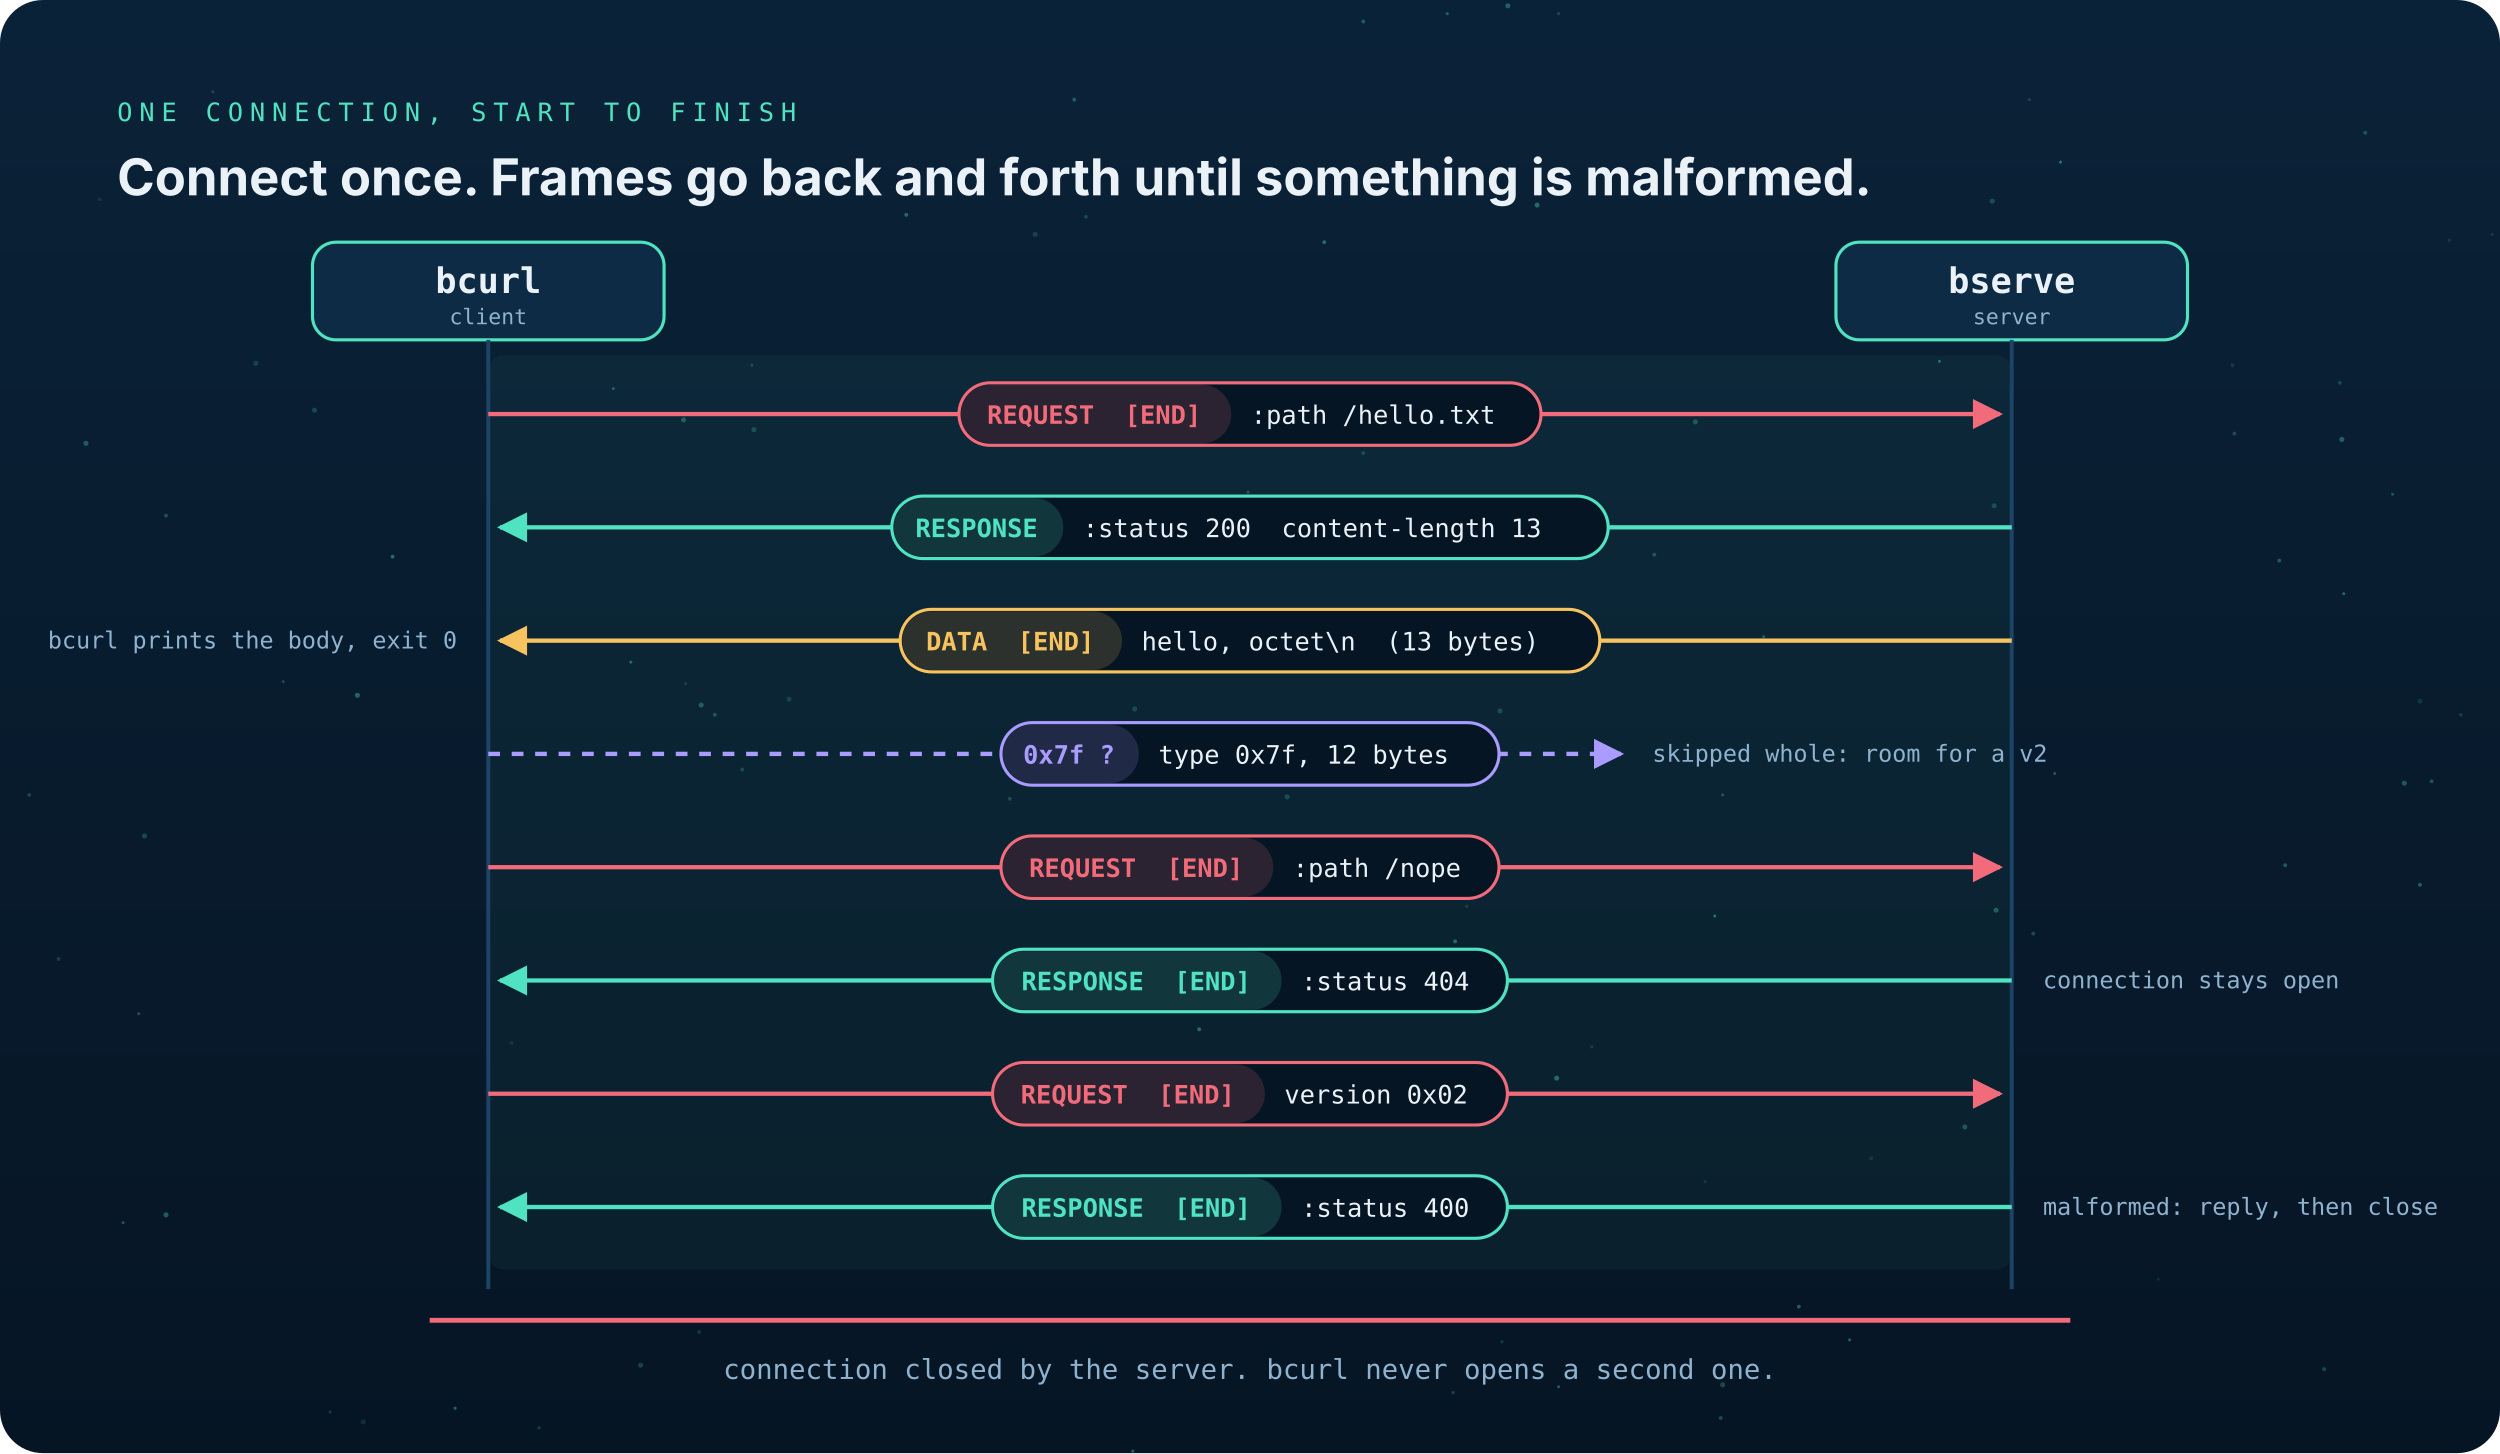
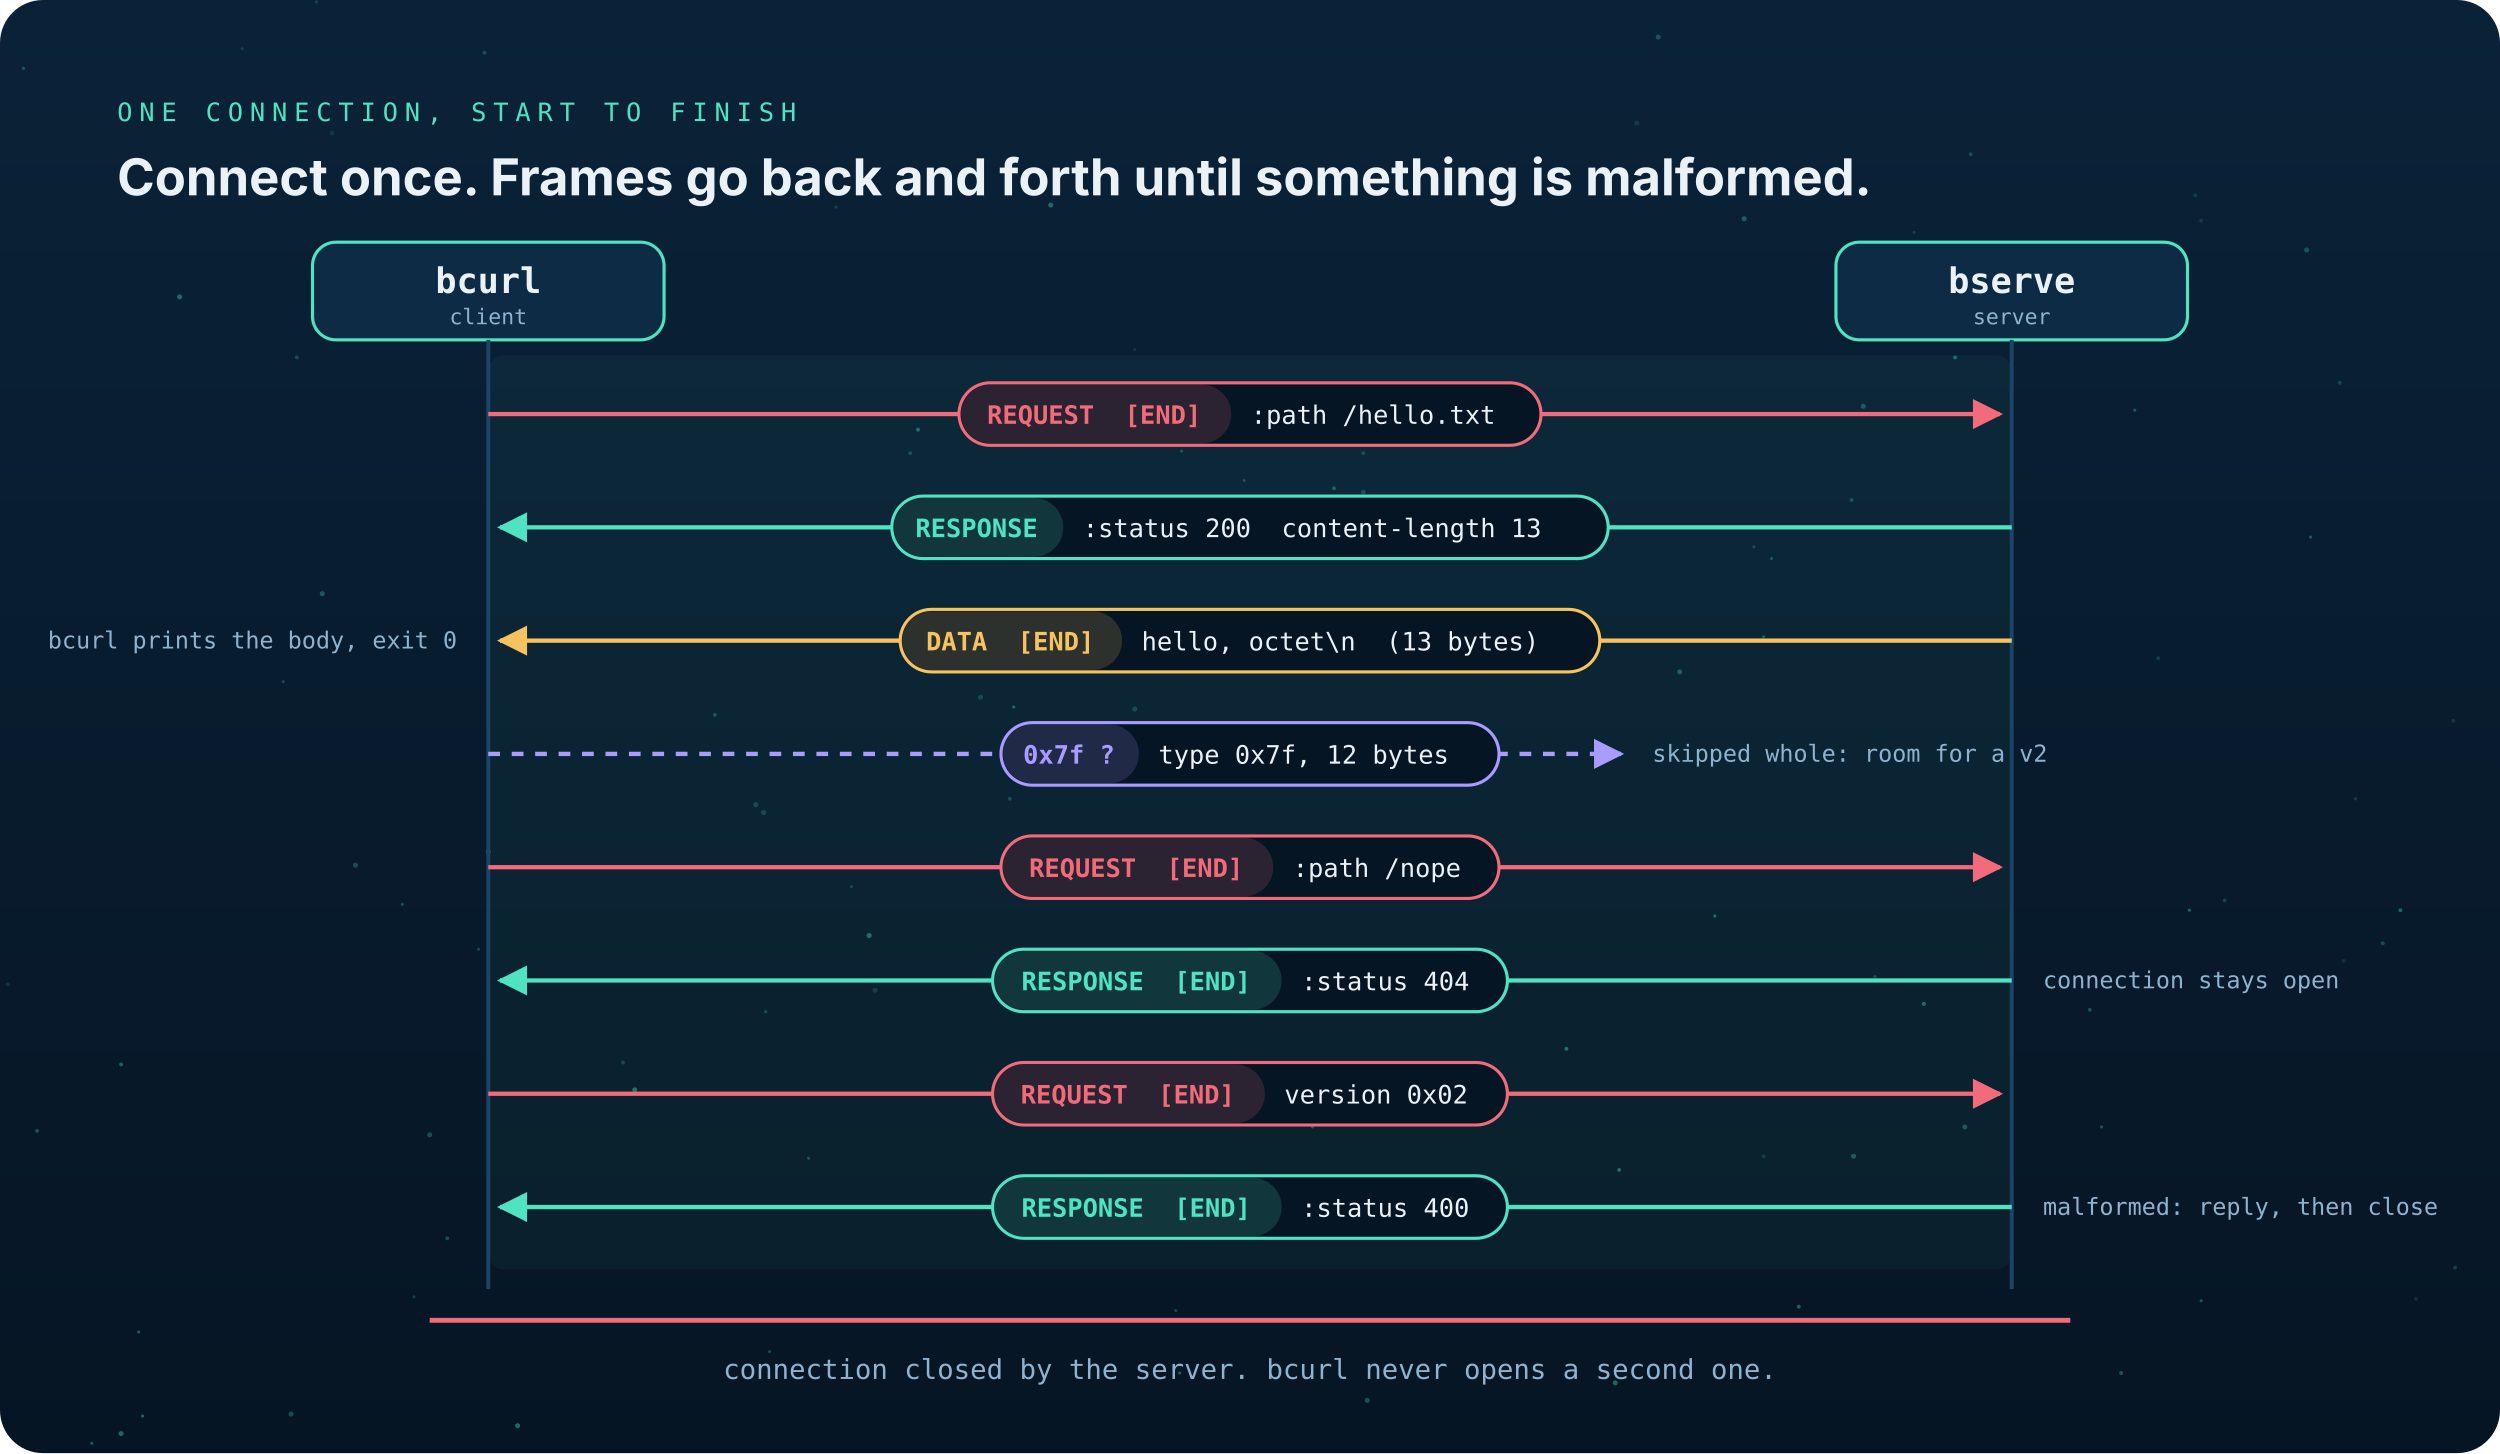
<svg xmlns="http://www.w3.org/2000/svg" width="1280" height="744" viewBox="0 0 1280 744" role="img" aria-label="One Octet connection carrying three requests, an unknown frame and a malformed frame">
  <defs>
    <linearGradient id="sea" x1="0" y1="0" x2="0" y2="1">
      <stop offset="0" stop-color="#0A2238" />
      <stop offset="1" stop-color="#061524" />
    </linearGradient>
    <clipPath id="card">
      <rect width="1280" height="744" rx="22" />
    </clipPath>
    <marker id="ah" viewBox="0 0 10 10" refX="9" refY="5" markerWidth="7" markerHeight="7" orient="auto-start-reverse">
      <path d="M0,0 L10,5 L0,10 z" fill="context-stroke" />
    </marker>
  </defs>
+   <style>.tw{animation:tw 4s ease-in-out infinite}@keyframes tw{0%,100%{opacity:.12}50%{opacity:.6}}.r0{animation:r0 16.0s ease-out infinite both}@keyframes r0{0%,3.75%{opacity:0;transform:translateX(-24px)}6.56%{opacity:1;transform:translateX(0)}90.00%{opacity:1;transform:translateX(0)}94.38%,100%{opacity:0}}.p0{opacity:0;animation:p0 16.0s linear infinite}@keyframes p0{0%,3.75%{opacity:0;transform:translateX(0)}4.06%{opacity:1;transform:translateX(0)}9.38%{opacity:1;transform:translateX(774px)}9.69%,100%{opacity:0;transform:translateX(774px)}}.r1{animation:r1 16.0s ease-out infinite both}@keyframes r1{0%,12.81%{opacity:0;transform:translateX(24px)}15.62%{opacity:1;transform:translateX(0)}90.00%{opacity:1;transform:translateX(0)}94.38%,100%{opacity:0}}.p1{opacity:0;animation:p1 16.0s linear infinite}@keyframes p1{0%,12.81%{opacity:0;transform:translateX(0)}13.12%{opacity:1;transform:translateX(0)}18.44%{opacity:1;transform:translateX(-774px)}18.75%,100%{opacity:0;transform:translateX(-774px)}}.r2{animation:r2 16.0s ease-out infinite both}@keyframes r2{0%,21.88%{opacity:0;transform:translateX(24px)}24.69%{opacity:1;transform:translateX(0)}90.00%{opacity:1;transform:translateX(0)}94.38%,100%{opacity:0}}.p2{opacity:0;animation:p2 16.0s linear infinite}@keyframes p2{0%,21.88%{opacity:0;transform:translateX(0)}22.19%{opacity:1;transform:translateX(0)}27.50%{opacity:1;transform:translateX(-774px)}27.81%,100%{opacity:0;transform:translateX(-774px)}}.r3{animation:r3 16.0s ease-out infinite both}@keyframes r3{0%,30.94%{opacity:0;transform:translateX(-24px)}33.75%{opacity:1;transform:translateX(0)}90.00%{opacity:1;transform:translateX(0)}94.38%,100%{opacity:0}}.p3{opacity:0;animation:p3 16.0s linear infinite}@keyframes p3{0%,30.94%{opacity:0;transform:translateX(0)}31.25%{opacity:1;transform:translateX(0)}36.56%{opacity:0;transform:translateX(580px)}36.88%,100%{opacity:0;transform:translateX(580px)}}.r4{animation:r4 16.0s ease-out infinite both}@keyframes r4{0%,40.00%{opacity:0;transform:translateX(-24px)}42.81%{opacity:1;transform:translateX(0)}90.00%{opacity:1;transform:translateX(0)}94.38%,100%{opacity:0}}.p4{opacity:0;animation:p4 16.0s linear infinite}@keyframes p4{0%,40.00%{opacity:0;transform:translateX(0)}40.31%{opacity:1;transform:translateX(0)}45.62%{opacity:1;transform:translateX(774px)}45.94%,100%{opacity:0;transform:translateX(774px)}}.r5{animation:r5 16.0s ease-out infinite both}@keyframes r5{0%,49.06%{opacity:0;transform:translateX(24px)}51.87%{opacity:1;transform:translateX(0)}90.00%{opacity:1;transform:translateX(0)}94.38%,100%{opacity:0}}.p5{opacity:0;animation:p5 16.0s linear infinite}@keyframes p5{0%,49.06%{opacity:0;transform:translateX(0)}49.38%{opacity:1;transform:translateX(0)}54.69%{opacity:1;transform:translateX(-774px)}55.00%,100%{opacity:0;transform:translateX(-774px)}}.r6{animation:r6 16.0s ease-out infinite both}@keyframes r6{0%,58.12%{opacity:0;transform:translateX(-24px)}60.94%{opacity:1;transform:translateX(0)}90.00%{opacity:1;transform:translateX(0)}94.38%,100%{opacity:0}}.p6{opacity:0;animation:p6 16.0s linear infinite}@keyframes p6{0%,58.12%{opacity:0;transform:translateX(0)}58.44%{opacity:1;transform:translateX(0)}63.75%{opacity:1;transform:translateX(774px)}64.06%,100%{opacity:0;transform:translateX(774px)}}.r7{animation:r7 16.0s ease-out infinite both}@keyframes r7{0%,67.19%{opacity:0;transform:translateX(24px)}70.00%{opacity:1;transform:translateX(0)}90.00%{opacity:1;transform:translateX(0)}94.38%,100%{opacity:0}}.p7{opacity:0;animation:p7 16.0s linear infinite}@keyframes p7{0%,67.19%{opacity:0;transform:translateX(0)}67.50%{opacity:1;transform:translateX(0)}72.81%{opacity:1;transform:translateX(-774px)}73.12%,100%{opacity:0;transform:translateX(-774px)}}.cl{animation:cl 16.0s ease-out infinite both}@keyframes cl{0%,74.06%{opacity:0}76.56%{opacity:1}90.00%{opacity:1}94.38%,100%{opacity:0}}@media (prefers-reduced-motion:reduce){*{animation:none!important}}</style>
  <g clip-path="url(#card)">
    <rect width="1280" height="744" fill="url(#sea)" />
-     <circle cx="797" cy="552" r="1.3" fill="#4FE3C1" opacity="0.38" />
-     <circle cx="947" cy="686" r="0.8" fill="#4FE3C1" opacity="0.36" />
-     <circle cx="993" cy="185" r="0.8" fill="#4FE3C1" opacity="0.37" />
-     <circle cx="145" cy="349" r="0.8" fill="#4FE3C1" opacity="0.23" />
-     <circle cx="131" cy="186" r="1.3" fill="#4FE3C1" opacity="0.18" />
-     <circle cx="358" cy="682" r="1.0" fill="#4FE3C1" opacity="0.16" />
-     <circle cx="1020" cy="103" r="1.3" fill="#4FE3C1" opacity="0.24" />
-     <circle cx="169" cy="723" r="0.8" fill="#4FE3C1" opacity="0.18" />
-     <circle cx="276" cy="731" r="0.8" fill="#4FE3C1" opacity="0.20" />
-     <circle cx="1231" cy="401" r="1.3" fill="#4FE3C1" opacity="0.30" />
-     <circle cx="233" cy="721" r="0.8" fill="#4FE3C1" opacity="0.39" />
-     <circle cx="1144" cy="222" r="1.0" fill="#4FE3C1" opacity="0.24" />
-     <circle cx="1198" cy="196" r="1.0" fill="#4FE3C1" opacity="0.20" />
-     <circle cx="772" cy="3" r="1.3" fill="#4FE3C1" opacity="0.32" />
-     <circle cx="85" cy="264" r="1.0" fill="#4FE3C1" opacity="0.25" />
-     <circle cx="404" cy="358" r="1.3" fill="#4FE3C1" opacity="0.17" />
-     <circle cx="328" cy="699" r="1.3" fill="#4FE3C1" opacity="0.22" />
-     <circle cx="517" cy="409" r="1.0" fill="#4FE3C1" opacity="0.22" />
-     <circle cx="741" cy="7" r="0.8" fill="#4FE3C1" opacity="0.32" />
-     <circle cx="798" cy="710" r="0.8" fill="#4FE3C1" opacity="0.33" />
-     <circle cx="1190" cy="701" r="1.0" fill="#4FE3C1" opacity="0.26" />
-     <circle cx="1143" cy="187" r="1.0" fill="#4FE3C1" opacity="0.15" />
-     <circle cx="958" cy="593" r="1.0" fill="#4FE3C1" opacity="0.13" />
-     <circle cx="1211" cy="68" r="1.0" fill="#4FE3C1" opacity="0.26" />
-     <circle cx="464" cy="110" r="1.0" fill="#4FE3C1" opacity="0.38" />
-     <circle cx="698" cy="232" r="1.0" fill="#4FE3C1" opacity="0.21" />
-     <circle cx="1022" cy="466" r="1.3" fill="#4FE3C1" opacity="0.31" />
-     <circle cx="1276" cy="120" r="0.8" fill="#4FE3C1" opacity="0.14" />
-     <circle cx="769" cy="687" r="0.8" fill="#4FE3C1" opacity="0.19" />
-     <circle cx="760" cy="615" r="1.0" fill="#4FE3C1" opacity="0.30" />
-     <circle cx="186" cy="728" r="1.3" fill="#4FE3C1" opacity="0.13" />
-     <circle cx="632" cy="624" r="0.8" fill="#4FE3C1" opacity="0.39" />
-     <circle cx="722" cy="99" r="1.0" fill="#4FE3C1" opacity="0.15" />
-     <circle cx="556" cy="111" r="1.0" fill="#4FE3C1" opacity="0.20" />
-     <circle cx="580" cy="743" r="0.8" fill="#4FE3C1" opacity="0.39" />
-     <circle cx="581" cy="363" r="1.3" fill="#4FE3C1" opacity="0.21" />
-     <circle cx="351" cy="350" r="0.8" fill="#4FE3C1" opacity="0.15" />
-     <circle cx="1052" cy="396" r="0.8" fill="#4FE3C1" opacity="0.30" />
-     <circle cx="639" cy="252" r="0.8" fill="#4FE3C1" opacity="0.26" />
-     <circle cx="659" cy="408" r="1.3" fill="#4FE3C1" opacity="0.22" />
-     <circle cx="1006" cy="577" r="1.3" fill="#4FE3C1" opacity="0.28" />
-     <circle cx="44" cy="227" r="1.3" fill="#4FE3C1" opacity="0.32" />
-     <circle cx="359" cy="361" r="1.3" fill="#4FE3C1" opacity="0.32" />
-     <circle cx="1225" cy="253" r="0.8" fill="#4FE3C1" opacity="0.28" />
-     <circle cx="15" cy="407" r="1.0" fill="#4FE3C1" opacity="0.21" />
-     <circle cx="350" cy="215" r="1.3" fill="#4FE3C1" opacity="0.30" />
-     <circle cx="1021" cy="259" r="1.3" fill="#4FE3C1" opacity="0.22" />
-     <circle cx="1200" cy="304" r="0.8" fill="#4FE3C1" opacity="0.36" />
-     <circle cx="881" cy="726" r="1.0" fill="#4FE3C1" opacity="0.27" />
-     <circle cx="678" cy="124" r="1.0" fill="#4FE3C1" opacity="0.38" />
-     <circle cx="611" cy="514" r="1.3" fill="#4FE3C1" opacity="0.31" />
-     <circle cx="533" cy="459" r="1.3" fill="#4FE3C1" opacity="0.26" />
-     <circle cx="1199" cy="225" r="1.3" fill="#4FE3C1" opacity="0.34" />
-     <circle cx="815" cy="536" r="0.8" fill="#4FE3C1" opacity="0.17" />
-     <circle cx="751" cy="464" r="0.8" fill="#4FE3C1" opacity="0.18" />
-     <circle cx="878" cy="469" r="0.8" fill="#4FE3C1" opacity="0.40" />
-     <circle cx="1254" cy="123" r="0.8" fill="#4FE3C1" opacity="0.15" />
-     <circle cx="1239" cy="359" r="1.3" fill="#4FE3C1" opacity="0.13" />
-     <circle cx="596" cy="283" r="1.3" fill="#4FE3C1" opacity="0.14" />
-     <circle cx="262" cy="534" r="1.0" fill="#4FE3C1" opacity="0.12" />
-     <circle cx="519" cy="207" r="1.0" fill="#4FE3C1" opacity="0.36" />
-     <circle cx="882" cy="407" r="0.8" fill="#4FE3C1" opacity="0.27" />
-     <circle cx="386" cy="220" r="1.3" fill="#4FE3C1" opacity="0.22" />
-     <circle cx="744" cy="713" r="0.8" fill="#4FE3C1" opacity="0.24" />
-     <circle cx="1041" cy="478" r="1.0" fill="#4FE3C1" opacity="0.25" />
-     <circle cx="201" cy="285" r="1.0" fill="#4FE3C1" opacity="0.39" />
-     <circle cx="1239" cy="453" r="1.0" fill="#4FE3C1" opacity="0.35" />
-     <circle cx="847" cy="284" r="1.0" fill="#4FE3C1" opacity="0.28" />
-     <circle cx="787" cy="105" r="1.3" fill="#4FE3C1" opacity="0.37" />
-     <circle cx="722" cy="319" r="0.8" fill="#4FE3C1" opacity="0.26" />
-     <circle cx="614" cy="527" r="1.0" fill="#4FE3C1" opacity="0.39" />
-     <circle cx="1170" cy="443" r="1.0" fill="#4FE3C1" opacity="0.33" />
-     <circle cx="385" cy="187" r="0.8" fill="#4FE3C1" opacity="0.21" />
-     <circle cx="1260" cy="366" r="1.0" fill="#4FE3C1" opacity="0.16" />
-     <circle cx="30" cy="491" r="1.0" fill="#4FE3C1" opacity="0.19" />
-     <circle cx="51" cy="102" r="1.0" fill="#4FE3C1" opacity="0.12" />
-     <circle cx="682" cy="204" r="1.0" fill="#4FE3C1" opacity="0.34" />
-     <circle cx="314" cy="199" r="0.8" fill="#4FE3C1" opacity="0.32" />
-     <circle cx="366" cy="366" r="1.0" fill="#4FE3C1" opacity="0.27" />
-     <circle cx="1105" cy="655" r="0.8" fill="#4FE3C1" opacity="0.12" />
-     <circle cx="161" cy="210" r="1.3" fill="#4FE3C1" opacity="0.21" />
-     <circle cx="380" cy="394" r="1.0" fill="#4FE3C1" opacity="0.22" />
-     <circle cx="873" cy="605" r="0.8" fill="#4FE3C1" opacity="0.13" />
-     <circle cx="323" cy="339" r="0.8" fill="#4FE3C1" opacity="0.37" />
-     <circle cx="698" cy="11" r="1.0" fill="#4FE3C1" opacity="0.29" />
-     <circle cx="882" cy="709" r="1.3" fill="#4FE3C1" opacity="0.25" />
-     <circle cx="1167" cy="287" r="1.0" fill="#4FE3C1" opacity="0.31" />
-     <circle cx="921" cy="669" r="1.0" fill="#4FE3C1" opacity="0.35" />
-     <circle cx="85" cy="622" r="1.3" fill="#4FE3C1" opacity="0.34" />
-     <circle cx="745" cy="482" r="1.0" fill="#4FE3C1" opacity="0.37" />
-     <circle cx="183" cy="356" r="1.3" fill="#4FE3C1" opacity="0.37" />
-     <circle cx="1245" cy="400" r="1.0" fill="#4FE3C1" opacity="0.28" />
-     <circle cx="1039" cy="51" r="0.8" fill="#4FE3C1" opacity="0.19" />
-     <circle cx="109" cy="47" r="0.8" fill="#4FE3C1" opacity="0.21" />
-     <circle cx="550" cy="51" r="1.0" fill="#4FE3C1" opacity="0.32" />
-     <circle cx="63" cy="626" r="0.8" fill="#4FE3C1" opacity="0.29" />
-     <circle cx="1055" cy="83" r="0.8" fill="#4FE3C1" opacity="0.40" />
-     <circle cx="903" cy="326" r="0.8" fill="#4FE3C1" opacity="0.29" />
-     <circle cx="530" cy="120" r="1.3" fill="#4FE3C1" opacity="0.18" />
-     <circle cx="711" cy="491" r="1.3" fill="#4FE3C1" opacity="0.14" />
-     <circle cx="74" cy="428" r="1.3" fill="#4FE3C1" opacity="0.23" />
-     <circle cx="798" cy="7" r="0.8" fill="#4FE3C1" opacity="0.21" />
-     <circle cx="768" cy="364" r="1.3" fill="#4FE3C1" opacity="0.22" />
-     <circle cx="71" cy="519" r="0.8" fill="#4FE3C1" opacity="0.28" />
-     <circle cx="868" cy="216" r="1.3" fill="#4FE3C1" opacity="0.27" />
+     <circle class="tw" style="animation-delay:-2.5s" cx="949" cy="592" r="1.3" fill="#4FE3C1" opacity="0.30" />
+     <circle class="tw" style="animation-delay:-2.1s" cx="1076" cy="577" r="0.8" fill="#4FE3C1" opacity="0.30" />
+     <circle class="tw" style="animation-delay:-3.6s" cx="145" cy="349" r="0.8" fill="#4FE3C1" opacity="0.23" />
+     <circle class="tw" style="animation-delay:-0.4s" cx="319" cy="544" r="1.0" fill="#4FE3C1" opacity="0.20" />
+     <circle class="tw" style="animation-delay:-3.7s" cx="980" cy="119" r="0.8" fill="#4FE3C1" opacity="0.16" />
+     <circle class="tw" style="animation-delay:-2.5s" cx="162" cy="1" r="0.8" fill="#4FE3C1" opacity="0.18" />
+     <circle class="tw" style="animation-delay:-0.9s" cx="1257" cy="649" r="1.0" fill="#4FE3C1" opacity="0.21" />
+     <circle class="tw" style="animation-delay:-0.8s" cx="1121" cy="466" r="0.8" fill="#4FE3C1" opacity="0.38" />
+     <circle class="tw" style="animation-delay:-2.8s" cx="1237" cy="665" r="1.0" fill="#4FE3C1" opacity="0.13" />
+     <circle class="tw" style="animation-delay:-1.7s" cx="1198" cy="196" r="1.0" fill="#4FE3C1" opacity="0.20" />
+     <circle class="tw" style="animation-delay:-2.4s" cx="4" cy="504" r="1.0" fill="#4FE3C1" opacity="0.14" />
+     <circle class="tw" style="animation-delay:-1.4s" cx="392" cy="518" r="0.8" fill="#4FE3C1" opacity="0.25" />
+     <circle class="tw" style="animation-delay:-2.8s" cx="73" cy="725" r="0.8" fill="#4FE3C1" opacity="0.39" />
+     <circle class="tw" style="animation-delay:-1.4s" cx="517" cy="409" r="1.0" fill="#4FE3C1" opacity="0.22" />
+     <circle class="tw" style="animation-delay:-2.3s" cx="12" cy="35" r="0.8" fill="#4FE3C1" opacity="0.29" />
+     <circle class="tw" style="animation-delay:-3.8s" cx="152" cy="183" r="1.0" fill="#4FE3C1" opacity="0.22" />
+     <circle class="tw" style="animation-delay:-1.4s" cx="672" cy="577" r="0.8" fill="#4FE3C1" opacity="0.29" />
+     <circle class="tw" style="animation-delay:-3.1s" cx="470" cy="220" r="1.0" fill="#4FE3C1" opacity="0.38" />
+     <circle class="tw" style="animation-delay:-0.4s" cx="436" cy="454" r="0.8" fill="#4FE3C1" opacity="0.22" />
+     <circle class="tw" style="animation-delay:-3.7s" cx="698" cy="232" r="1.0" fill="#4FE3C1" opacity="0.21" />
+     <circle class="tw" style="animation-delay:-3.2s" cx="802" cy="537" r="1.0" fill="#4FE3C1" opacity="0.40" />
+     <circle class="tw" style="animation-delay:-0.6s" cx="62" cy="734" r="1.3" fill="#4FE3C1" opacity="0.38" />
+     <circle class="tw" style="animation-delay:-0.1s" cx="948" cy="256" r="1.0" fill="#4FE3C1" opacity="0.25" />
+     <circle class="tw" style="animation-delay:-1.7s" cx="71" cy="682" r="0.8" fill="#4FE3C1" opacity="0.34" />
+     <circle class="tw" style="animation-delay:-1.3s" cx="265" cy="730" r="1.3" fill="#4FE3C1" opacity="0.39" />
+     <circle class="tw" style="animation-delay:-2.5s" cx="1009" cy="79" r="1.0" fill="#4FE3C1" opacity="0.22" />
+     <circle class="tw" style="animation-delay:-0.2s" cx="538" cy="105" r="1.3" fill="#4FE3C1" opacity="0.36" />
+     <circle class="tw" style="animation-delay:-3.9s" cx="581" cy="363" r="1.3" fill="#4FE3C1" opacity="0.21" />
+     <circle class="tw" style="animation-delay:-1.1s" cx="602" cy="671" r="0.8" fill="#4FE3C1" opacity="0.23" />
+     <circle class="tw" style="animation-delay:-4.0s" cx="1229" cy="466" r="1.0" fill="#4FE3C1" opacity="0.36" />
+     <circle class="tw" style="animation-delay:-0.7s" cx="630" cy="383" r="1.3" fill="#4FE3C1" opacity="0.36" />
+     <circle class="tw" style="animation-delay:-1.4s" cx="1006" cy="577" r="1.3" fill="#4FE3C1" opacity="0.28" />
+     <circle class="tw" style="animation-delay:-0.1s" cx="391" cy="416" r="1.3" fill="#4FE3C1" opacity="0.20" />
+     <circle class="tw" style="animation-delay:-1.9s" cx="985" cy="514" r="1.0" fill="#4FE3C1" opacity="0.39" />
+     <circle class="tw" style="animation-delay:-1.4s" cx="229" cy="634" r="1.0" fill="#4FE3C1" opacity="0.27" />
+     <circle class="tw" style="animation-delay:-1.0s" cx="860" cy="344" r="1.3" fill="#4FE3C1" opacity="0.30" />
+     <circle class="tw" style="animation-delay:-3.2s" cx="445" cy="479" r="1.3" fill="#4FE3C1" opacity="0.38" />
+     <circle class="tw" style="animation-delay:-1.6s" cx="1181" cy="128" r="1.3" fill="#4FE3C1" opacity="0.25" />
+     <circle class="tw" style="animation-delay:-1.5s" cx="428" cy="106" r="0.8" fill="#4FE3C1" opacity="0.18" />
+     <circle class="tw" style="animation-delay:-1.4s" cx="1093" cy="210" r="0.8" fill="#4FE3C1" opacity="0.32" />
+     <circle class="tw" style="animation-delay:-2.9s" cx="220" cy="581" r="1.3" fill="#4FE3C1" opacity="0.26" />
+     <circle class="tw" style="animation-delay:-3.7s" cx="387" cy="412" r="1.3" fill="#4FE3C1" opacity="0.20" />
+     <circle class="tw" style="animation-delay:-4.0s" cx="250" cy="436" r="1.3" fill="#4FE3C1" opacity="0.30" />
+     <circle class="tw" style="animation-delay:-0.9s" cx="878" cy="469" r="0.8" fill="#4FE3C1" opacity="0.40" />
+     <circle class="tw" style="animation-delay:-3.9s" cx="212" cy="664" r="0.8" fill="#4FE3C1" opacity="0.21" />
+     <circle class="tw" style="animation-delay:-0.7s" cx="248" cy="27" r="1.0" fill="#4FE3C1" opacity="0.22" />
+     <circle class="tw" style="animation-delay:-2.7s" cx="92" cy="152" r="1.3" fill="#4FE3C1" opacity="0.37" />
+     <circle class="tw" style="animation-delay:-0.0s" cx="519" cy="207" r="1.0" fill="#4FE3C1" opacity="0.36" />
+     <circle class="tw" style="animation-delay:-2.8s" cx="700" cy="717" r="1.3" fill="#4FE3C1" opacity="0.29" />
+     <circle class="tw" style="animation-delay:-0.4s" cx="698" cy="252" r="1.3" fill="#4FE3C1" opacity="0.20" />
+     <circle class="tw" style="animation-delay:-1.4s" cx="165" cy="304" r="1.3" fill="#4FE3C1" opacity="0.30" />
+     <circle class="tw" style="animation-delay:-1.5s" cx="182" cy="443" r="1.3" fill="#4FE3C1" opacity="0.25" />
+     <circle class="tw" style="animation-delay:-0.8s" cx="170" cy="68" r="1.3" fill="#4FE3C1" opacity="0.12" />
+     <circle class="tw" style="animation-delay:-0.4s" cx="724" cy="458" r="0.8" fill="#4FE3C1" opacity="0.21" />
+     <circle class="tw" style="animation-delay:-3.5s" cx="722" cy="319" r="0.8" fill="#4FE3C1" opacity="0.26" />
+     <circle class="tw" style="animation-delay:-1.9s" cx="907" cy="286" r="0.8" fill="#4FE3C1" opacity="0.29" />
+     <circle class="tw" style="animation-delay:-1.0s" cx="1256" cy="369" r="1.0" fill="#4FE3C1" opacity="0.13" />
+     <circle class="tw" style="animation-delay:-3.8s" cx="394" cy="692" r="0.8" fill="#4FE3C1" opacity="0.25" />
+     <circle class="tw" style="animation-delay:-0.5s" cx="796" cy="330" r="1.0" fill="#4FE3C1" opacity="0.13" />
+     <circle class="tw" style="animation-delay:-0.5s" cx="502" cy="357" r="1.3" fill="#4FE3C1" opacity="0.20" />
+     <circle class="tw" style="animation-delay:-3.7s" cx="1001" cy="183" r="1.0" fill="#4FE3C1" opacity="0.36" />
+     <circle class="tw" style="animation-delay:-2.9s" cx="366" cy="366" r="1.0" fill="#4FE3C1" opacity="0.27" />
+     <circle class="tw" style="animation-delay:-3.5s" cx="1127" cy="666" r="0.8" fill="#4FE3C1" opacity="0.33" />
+     <circle class="tw" style="animation-delay:-1.2s" cx="683" cy="250" r="1.0" fill="#4FE3C1" opacity="0.32" />
+     <circle class="tw" style="animation-delay:-0.1s" cx="448" cy="507" r="1.3" fill="#4FE3C1" opacity="0.16" />
+     <circle class="tw" style="animation-delay:-0.0s" cx="708" cy="510" r="0.8" fill="#4FE3C1" opacity="0.37" />
+     <circle class="tw" style="animation-delay:-2.2s" cx="19" cy="579" r="1.0" fill="#4FE3C1" opacity="0.29" />
+     <circle class="tw" style="animation-delay:-2.8s" cx="1220" cy="483" r="1.0" fill="#4FE3C1" opacity="0.25" />
+     <circle class="tw" style="animation-delay:-2.7s" cx="921" cy="669" r="1.0" fill="#4FE3C1" opacity="0.35" />
+     <circle class="tw" style="animation-delay:-0.3s" cx="1070" cy="517" r="1.0" fill="#4FE3C1" opacity="0.28" />
+     <circle class="tw" style="animation-delay:-2.6s" cx="605" cy="231" r="0.8" fill="#4FE3C1" opacity="0.25" />
+     <circle class="tw" style="animation-delay:-2.2s" cx="637" cy="246" r="0.8" fill="#4FE3C1" opacity="0.24" />
+     <circle class="tw" style="animation-delay:-2.2s" cx="62" cy="545" r="1.0" fill="#4FE3C1" opacity="0.35" />
+     <circle class="tw" style="animation-delay:-3.2s" cx="849" cy="19" r="1.3" fill="#4FE3C1" opacity="0.24" />
+     <circle class="tw" style="animation-delay:-0.3s" cx="519" cy="362" r="0.8" fill="#4FE3C1" opacity="0.36" />
+     <circle class="tw" style="animation-delay:-0.9s" cx="827" cy="708" r="1.3" fill="#4FE3C1" opacity="0.37" />
+     <circle class="tw" style="animation-delay:-4.0s" cx="903" cy="326" r="0.8" fill="#4FE3C1" opacity="0.29" />
+     <circle class="tw" style="animation-delay:-1.7s" cx="206" cy="463" r="0.8" fill="#4FE3C1" opacity="0.28" />
+     <circle class="tw" style="animation-delay:-2.6s" cx="954" cy="208" r="1.3" fill="#4FE3C1" opacity="0.28" />
+     <circle class="tw" style="animation-delay:-3.0s" cx="1124" cy="100" r="1.0" fill="#4FE3C1" opacity="0.15" />
+     <circle class="tw" style="animation-delay:-2.7s" cx="626" cy="263" r="1.3" fill="#4FE3C1" opacity="0.22" />
+     <circle class="tw" style="animation-delay:-0.2s" cx="893" cy="112" r="1.3" fill="#4FE3C1" opacity="0.31" />
+     <circle class="tw" style="animation-delay:-1.2s" cx="1206" cy="409" r="0.8" fill="#4FE3C1" opacity="0.19" />
+     <circle class="tw" style="animation-delay:-2.2s" cx="325" cy="558" r="1.3" fill="#4FE3C1" opacity="0.39" />
+     <circle class="tw" style="animation-delay:-3.2s" cx="1105" cy="337" r="1.0" fill="#4FE3C1" opacity="0.17" />
+     <circle class="tw" style="animation-delay:-2.9s" cx="838" cy="63" r="1.3" fill="#4FE3C1" opacity="0.13" />
+     <circle class="tw" style="animation-delay:-3.5s" cx="648" cy="337" r="1.0" fill="#4FE3C1" opacity="0.37" />
+     <circle class="tw" style="animation-delay:-1.9s" cx="414" cy="593" r="0.8" fill="#4FE3C1" opacity="0.27" />
+     <circle class="tw" style="animation-delay:-1.5s" cx="1086" cy="703" r="1.0" fill="#4FE3C1" opacity="0.31" />
+     <circle class="tw" style="animation-delay:-0.9s" cx="149" cy="724" r="1.3" fill="#4FE3C1" opacity="0.26" />
+     <circle class="tw" style="animation-delay:-0.8s" cx="898" cy="280" r="0.8" fill="#4FE3C1" opacity="0.20" />
+     <circle class="tw" style="animation-delay:-3.7s" cx="903" cy="592" r="1.0" fill="#4FE3C1" opacity="0.16" />
+     <circle class="tw" style="animation-delay:-3.3s" cx="829" cy="599" r="1.0" fill="#4FE3C1" opacity="0.39" />
+     <circle class="tw" style="animation-delay:-1.4s" cx="47" cy="739" r="0.8" fill="#4FE3C1" opacity="0.33" />
+     <circle class="tw" style="animation-delay:-1.6s" cx="124" cy="25" r="0.8" fill="#4FE3C1" opacity="0.17" />
+     <circle class="tw" style="animation-delay:-2.0s" cx="1200" cy="492" r="1.0" fill="#4FE3C1" opacity="0.12" />
+     <circle class="tw" style="animation-delay:-1.9s" cx="1139" cy="461" r="1.0" fill="#4FE3C1" opacity="0.21" />
+     <circle class="tw" style="animation-delay:-1.8s" cx="245" cy="486" r="0.8" fill="#4FE3C1" opacity="0.22" />
+     <circle class="tw" style="animation-delay:-1.5s" cx="1127" cy="113" r="1.0" fill="#4FE3C1" opacity="0.15" />
+     <circle class="tw" style="animation-delay:-3.3s" cx="960" cy="500" r="0.8" fill="#4FE3C1" opacity="0.25" />
+     <circle class="tw" style="animation-delay:-0.1s" cx="1183" cy="275" r="0.8" fill="#4FE3C1" opacity="0.31" />
+     <circle class="tw" style="animation-delay:-2.7s" cx="604" cy="703" r="0.8" fill="#4FE3C1" opacity="0.34" />
+     <circle class="tw" style="animation-delay:-1.3s" cx="581" cy="179" r="0.8" fill="#4FE3C1" opacity="0.13" />
+     <circle class="tw" style="animation-delay:-2.9s" cx="736" cy="488" r="1.3" fill="#4FE3C1" opacity="0.23" />
+     <circle class="tw" style="animation-delay:-3.9s" cx="466" cy="232" r="1.0" fill="#4FE3C1" opacity="0.22" />
    <text xml:space="preserve" x="60" y="62" font-family="'JetBrains Mono','SFMono-Regular',Menlo,Consolas,'DejaVu Sans Mono',monospace" font-size="13" letter-spacing="3.5" fill="#4FE3C1">ONE CONNECTION, START TO FINISH</text>
    <text xml:space="preserve" x="60" y="100" font-family="'Inter','Segoe UI','Helvetica Neue',Arial,'DejaVu Sans',sans-serif" font-size="26" font-weight="700" fill="#EAF2F8">Connect once. Frames go back and forth until something is malformed.</text>
    <rect x="160" y="124" width="180" height="50" rx="12" fill="#0E2B45" stroke="#4FE3C1" stroke-width="1.6" />
    <text xml:space="preserve" x="250" y="150" font-family="'JetBrains Mono','SFMono-Regular',Menlo,Consolas,'DejaVu Sans Mono',monospace" font-size="18" text-anchor="middle" font-weight="700" fill="#EAF2F8">bcurl</text>
    <text xml:space="preserve" x="250" y="166" font-family="'JetBrains Mono','SFMono-Regular',Menlo,Consolas,'DejaVu Sans Mono',monospace" font-size="11" text-anchor="middle" fill="#8FB3CF">client</text>
    <rect x="940" y="124" width="180" height="50" rx="12" fill="#0E2B45" stroke="#4FE3C1" stroke-width="1.6" />
    <text xml:space="preserve" x="1030" y="150" font-family="'JetBrains Mono','SFMono-Regular',Menlo,Consolas,'DejaVu Sans Mono',monospace" font-size="18" text-anchor="middle" font-weight="700" fill="#EAF2F8">bserve</text>
    <text xml:space="preserve" x="1030" y="166" font-family="'JetBrains Mono','SFMono-Regular',Menlo,Consolas,'DejaVu Sans Mono',monospace" font-size="11" text-anchor="middle" fill="#8FB3CF">server</text>
    <rect x="250" y="182" width="780" height="468" rx="8" fill="#4FE3C1" opacity="0.045" />
    <line x1="250" y1="174" x2="250" y2="660" stroke="#1C4466" stroke-width="2" />
    <line x1="1030" y1="174" x2="1030" y2="660" stroke="#1C4466" stroke-width="2" />
-     <line x1="250" y1="212" x2="1024" y2="212" stroke="#F26B7A" stroke-width="2.2" marker-end="url(#ah)" />
-     <rect x="491.0" y="196" width="298.0" height="32" rx="16" fill="#061524" stroke="#F26B7A" stroke-width="1.6" />
-     <rect x="492.0" y="197" width="138.4" height="30" rx="15" fill="#F26B7A" opacity="0.16" />
-     <text xml:space="preserve" x="560.2" y="217" font-family="'JetBrains Mono','SFMono-Regular',Menlo,Consolas,'DejaVu Sans Mono',monospace" font-size="13" text-anchor="middle" font-weight="700" fill="#F26B7A">REQUEST  [END]</text>
-     <text xml:space="preserve" x="640.4" y="217" font-family="'JetBrains Mono','SFMono-Regular',Menlo,Consolas,'DejaVu Sans Mono',monospace" font-size="13" fill="#EAF2F8">:path /hello.txt</text>
-     <line x1="1030" y1="270" x2="256" y2="270" stroke="#4FE3C1" stroke-width="2.2" marker-end="url(#ah)" />
-     <rect x="456.6" y="254" width="366.8" height="32" rx="16" fill="#061524" stroke="#4FE3C1" stroke-width="1.6" />
-     <rect x="457.6" y="255" width="86.8" height="30" rx="15" fill="#4FE3C1" opacity="0.16" />
-     <text xml:space="preserve" x="500.0" y="275" font-family="'JetBrains Mono','SFMono-Regular',Menlo,Consolas,'DejaVu Sans Mono',monospace" font-size="13" text-anchor="middle" font-weight="700" fill="#4FE3C1">RESPONSE</text>
-     <text xml:space="preserve" x="554.4" y="275" font-family="'JetBrains Mono','SFMono-Regular',Menlo,Consolas,'DejaVu Sans Mono',monospace" font-size="13" fill="#EAF2F8">:status 200  content-length 13</text>
-     <line x1="1030" y1="328" x2="256" y2="328" stroke="#F7C35F" stroke-width="2.2" marker-end="url(#ah)" />
-     <rect x="460.9" y="312" width="358.2" height="32" rx="16" fill="#061524" stroke="#F7C35F" stroke-width="1.6" />
-     <rect x="461.9" y="313" width="112.6" height="30" rx="15" fill="#F7C35F" opacity="0.16" />
-     <text xml:space="preserve" x="517.2" y="333" font-family="'JetBrains Mono','SFMono-Regular',Menlo,Consolas,'DejaVu Sans Mono',monospace" font-size="13" text-anchor="middle" font-weight="700" fill="#F7C35F">DATA  [END]</text>
-     <text xml:space="preserve" x="584.5" y="333" font-family="'JetBrains Mono','SFMono-Regular',Menlo,Consolas,'DejaVu Sans Mono',monospace" font-size="13" fill="#EAF2F8">hello, octet\n  (13 bytes)</text>
-     <text xml:space="preserve" x="234" y="332" font-family="'JetBrains Mono','SFMono-Regular',Menlo,Consolas,'DejaVu Sans Mono',monospace" font-size="12" text-anchor="end" fill="#8FB3CF">bcurl prints the body, exit 0</text>
-     <line x1="250" y1="386" x2="830.0" y2="386" stroke="#A99BFF" stroke-width="2.2" stroke-dasharray="6 6" marker-end="url(#ah)" />
-     <rect x="512.5" y="370" width="255.0" height="32" rx="16" fill="#061524" stroke="#A99BFF" stroke-width="1.6" />
-     <rect x="513.5" y="371" width="69.6" height="30" rx="15" fill="#A99BFF" opacity="0.16" />
-     <text xml:space="preserve" x="547.3" y="391" font-family="'JetBrains Mono','SFMono-Regular',Menlo,Consolas,'DejaVu Sans Mono',monospace" font-size="13" text-anchor="middle" font-weight="700" fill="#A99BFF">0x7f ?</text>
-     <text xml:space="preserve" x="593.1" y="391" font-family="'JetBrains Mono','SFMono-Regular',Menlo,Consolas,'DejaVu Sans Mono',monospace" font-size="13" fill="#EAF2F8">type 0x7f, 12 bytes</text>
-     <text xml:space="preserve" x="846.0" y="390" font-family="'JetBrains Mono','SFMono-Regular',Menlo,Consolas,'DejaVu Sans Mono',monospace" font-size="12" fill="#8FB3CF">skipped whole: room for a v2</text>
-     <line x1="250" y1="444" x2="1024" y2="444" stroke="#F26B7A" stroke-width="2.2" marker-end="url(#ah)" />
-     <rect x="512.5" y="428" width="255" height="32" rx="16" fill="#061524" stroke="#F26B7A" stroke-width="1.6" />
-     <rect x="513.5" y="429" width="138.4" height="30" rx="15" fill="#F26B7A" opacity="0.16" />
-     <text xml:space="preserve" x="581.7" y="449" font-family="'JetBrains Mono','SFMono-Regular',Menlo,Consolas,'DejaVu Sans Mono',monospace" font-size="13" text-anchor="middle" font-weight="700" fill="#F26B7A">REQUEST  [END]</text>
-     <text xml:space="preserve" x="661.9" y="449" font-family="'JetBrains Mono','SFMono-Regular',Menlo,Consolas,'DejaVu Sans Mono',monospace" font-size="13" fill="#EAF2F8">:path /nope</text>
-     <line x1="1030" y1="502" x2="256" y2="502" stroke="#4FE3C1" stroke-width="2.2" marker-end="url(#ah)" />
-     <rect x="508.2" y="486" width="263.6" height="32" rx="16" fill="#061524" stroke="#4FE3C1" stroke-width="1.6" />
-     <rect x="509.2" y="487" width="147.0" height="30" rx="15" fill="#4FE3C1" opacity="0.16" />
-     <text xml:space="preserve" x="581.7" y="507" font-family="'JetBrains Mono','SFMono-Regular',Menlo,Consolas,'DejaVu Sans Mono',monospace" font-size="13" text-anchor="middle" font-weight="700" fill="#4FE3C1">RESPONSE  [END]</text>
-     <text xml:space="preserve" x="666.2" y="507" font-family="'JetBrains Mono','SFMono-Regular',Menlo,Consolas,'DejaVu Sans Mono',monospace" font-size="13" fill="#EAF2F8">:status 404</text>
-     <text xml:space="preserve" x="1046" y="506" font-family="'JetBrains Mono','SFMono-Regular',Menlo,Consolas,'DejaVu Sans Mono',monospace" font-size="12" fill="#8FB3CF">connection stays open</text>
-     <line x1="250" y1="560" x2="1024" y2="560" stroke="#F26B7A" stroke-width="2.2" marker-end="url(#ah)" />
-     <rect x="508.2" y="544" width="263.6" height="32" rx="16" fill="#061524" stroke="#F26B7A" stroke-width="1.6" />
-     <rect x="509.2" y="545" width="138.4" height="30" rx="15" fill="#F26B7A" opacity="0.16" />
-     <text xml:space="preserve" x="577.4" y="565" font-family="'JetBrains Mono','SFMono-Regular',Menlo,Consolas,'DejaVu Sans Mono',monospace" font-size="13" text-anchor="middle" font-weight="700" fill="#F26B7A">REQUEST  [END]</text>
-     <text xml:space="preserve" x="657.6" y="565" font-family="'JetBrains Mono','SFMono-Regular',Menlo,Consolas,'DejaVu Sans Mono',monospace" font-size="13" fill="#EAF2F8">version 0x02</text>
-     <line x1="1030" y1="618" x2="256" y2="618" stroke="#4FE3C1" stroke-width="2.2" marker-end="url(#ah)" />
-     <rect x="508.2" y="602" width="263.6" height="32" rx="16" fill="#061524" stroke="#4FE3C1" stroke-width="1.6" />
-     <rect x="509.2" y="603" width="147.0" height="30" rx="15" fill="#4FE3C1" opacity="0.16" />
-     <text xml:space="preserve" x="581.7" y="623" font-family="'JetBrains Mono','SFMono-Regular',Menlo,Consolas,'DejaVu Sans Mono',monospace" font-size="13" text-anchor="middle" font-weight="700" fill="#4FE3C1">RESPONSE  [END]</text>
-     <text xml:space="preserve" x="666.2" y="623" font-family="'JetBrains Mono','SFMono-Regular',Menlo,Consolas,'DejaVu Sans Mono',monospace" font-size="13" fill="#EAF2F8">:status 400</text>
-     <text xml:space="preserve" x="1046" y="622" font-family="'JetBrains Mono','SFMono-Regular',Menlo,Consolas,'DejaVu Sans Mono',monospace" font-size="12" fill="#8FB3CF">malformed: reply, then close</text>
-     <line x1="220" y1="676" x2="1060" y2="676" stroke="#F26B7A" stroke-width="2.5" />
-     <text xml:space="preserve" x="640.0" y="706" font-family="'JetBrains Mono','SFMono-Regular',Menlo,Consolas,'DejaVu Sans Mono',monospace" font-size="14" text-anchor="middle" fill="#8FB3CF">connection closed by the server. bcurl never opens a second one.</text>
+     <g class="r0">
+       <line x1="250" y1="212" x2="1024" y2="212" stroke="#F26B7A" stroke-width="2.2" marker-end="url(#ah)" />
+       <rect x="491.0" y="196" width="298.0" height="32" rx="16" fill="#061524" stroke="#F26B7A" stroke-width="1.6" />
+       <rect x="492.0" y="197" width="138.4" height="30" rx="15" fill="#F26B7A" opacity="0.16" />
+       <text xml:space="preserve" x="560.2" y="217" font-family="'JetBrains Mono','SFMono-Regular',Menlo,Consolas,'DejaVu Sans Mono',monospace" font-size="13" text-anchor="middle" font-weight="700" fill="#F26B7A">REQUEST  [END]</text>
+       <text xml:space="preserve" x="640.4" y="217" font-family="'JetBrains Mono','SFMono-Regular',Menlo,Consolas,'DejaVu Sans Mono',monospace" font-size="13" fill="#EAF2F8">:path /hello.txt</text>
+     </g>
+     <circle class="p0" cx="250" cy="212" r="6" fill="#F26B7A" />
+     <g class="r1">
+       <line x1="1030" y1="270" x2="256" y2="270" stroke="#4FE3C1" stroke-width="2.2" marker-end="url(#ah)" />
+       <rect x="456.6" y="254" width="366.8" height="32" rx="16" fill="#061524" stroke="#4FE3C1" stroke-width="1.6" />
+       <rect x="457.6" y="255" width="86.8" height="30" rx="15" fill="#4FE3C1" opacity="0.16" />
+       <text xml:space="preserve" x="500.0" y="275" font-family="'JetBrains Mono','SFMono-Regular',Menlo,Consolas,'DejaVu Sans Mono',monospace" font-size="13" text-anchor="middle" font-weight="700" fill="#4FE3C1">RESPONSE</text>
+       <text xml:space="preserve" x="554.4" y="275" font-family="'JetBrains Mono','SFMono-Regular',Menlo,Consolas,'DejaVu Sans Mono',monospace" font-size="13" fill="#EAF2F8">:status 200  content-length 13</text>
+     </g>
+     <circle class="p1" cx="1030" cy="270" r="6" fill="#4FE3C1" />
+     <g class="r2">
+       <line x1="1030" y1="328" x2="256" y2="328" stroke="#F7C35F" stroke-width="2.2" marker-end="url(#ah)" />
+       <rect x="460.9" y="312" width="358.2" height="32" rx="16" fill="#061524" stroke="#F7C35F" stroke-width="1.6" />
+       <rect x="461.9" y="313" width="112.6" height="30" rx="15" fill="#F7C35F" opacity="0.16" />
+       <text xml:space="preserve" x="517.2" y="333" font-family="'JetBrains Mono','SFMono-Regular',Menlo,Consolas,'DejaVu Sans Mono',monospace" font-size="13" text-anchor="middle" font-weight="700" fill="#F7C35F">DATA  [END]</text>
+       <text xml:space="preserve" x="584.5" y="333" font-family="'JetBrains Mono','SFMono-Regular',Menlo,Consolas,'DejaVu Sans Mono',monospace" font-size="13" fill="#EAF2F8">hello, octet\n  (13 bytes)</text>
+       <text xml:space="preserve" x="234" y="332" font-family="'JetBrains Mono','SFMono-Regular',Menlo,Consolas,'DejaVu Sans Mono',monospace" font-size="12" text-anchor="end" fill="#8FB3CF">bcurl prints the body, exit 0</text>
+     </g>
+     <circle class="p2" cx="1030" cy="328" r="6" fill="#F7C35F" />
+     <g class="r3">
+       <line x1="250" y1="386" x2="830.0" y2="386" stroke="#A99BFF" stroke-width="2.2" stroke-dasharray="6 6" marker-end="url(#ah)" />
+       <rect x="512.5" y="370" width="255.0" height="32" rx="16" fill="#061524" stroke="#A99BFF" stroke-width="1.6" />
+       <rect x="513.5" y="371" width="69.6" height="30" rx="15" fill="#A99BFF" opacity="0.16" />
+       <text xml:space="preserve" x="547.3" y="391" font-family="'JetBrains Mono','SFMono-Regular',Menlo,Consolas,'DejaVu Sans Mono',monospace" font-size="13" text-anchor="middle" font-weight="700" fill="#A99BFF">0x7f ?</text>
+       <text xml:space="preserve" x="593.1" y="391" font-family="'JetBrains Mono','SFMono-Regular',Menlo,Consolas,'DejaVu Sans Mono',monospace" font-size="13" fill="#EAF2F8">type 0x7f, 12 bytes</text>
+       <text xml:space="preserve" x="846.0" y="390" font-family="'JetBrains Mono','SFMono-Regular',Menlo,Consolas,'DejaVu Sans Mono',monospace" font-size="12" fill="#8FB3CF">skipped whole: room for a v2</text>
+     </g>
+     <circle class="p3" cx="250" cy="386" r="6" fill="#A99BFF" />
+     <g class="r4">
+       <line x1="250" y1="444" x2="1024" y2="444" stroke="#F26B7A" stroke-width="2.2" marker-end="url(#ah)" />
+       <rect x="512.5" y="428" width="255" height="32" rx="16" fill="#061524" stroke="#F26B7A" stroke-width="1.6" />
+       <rect x="513.5" y="429" width="138.4" height="30" rx="15" fill="#F26B7A" opacity="0.16" />
+       <text xml:space="preserve" x="581.7" y="449" font-family="'JetBrains Mono','SFMono-Regular',Menlo,Consolas,'DejaVu Sans Mono',monospace" font-size="13" text-anchor="middle" font-weight="700" fill="#F26B7A">REQUEST  [END]</text>
+       <text xml:space="preserve" x="661.9" y="449" font-family="'JetBrains Mono','SFMono-Regular',Menlo,Consolas,'DejaVu Sans Mono',monospace" font-size="13" fill="#EAF2F8">:path /nope</text>
+     </g>
+     <circle class="p4" cx="250" cy="444" r="6" fill="#F26B7A" />
+     <g class="r5">
+       <line x1="1030" y1="502" x2="256" y2="502" stroke="#4FE3C1" stroke-width="2.2" marker-end="url(#ah)" />
+       <rect x="508.2" y="486" width="263.6" height="32" rx="16" fill="#061524" stroke="#4FE3C1" stroke-width="1.6" />
+       <rect x="509.2" y="487" width="147.0" height="30" rx="15" fill="#4FE3C1" opacity="0.16" />
+       <text xml:space="preserve" x="581.7" y="507" font-family="'JetBrains Mono','SFMono-Regular',Menlo,Consolas,'DejaVu Sans Mono',monospace" font-size="13" text-anchor="middle" font-weight="700" fill="#4FE3C1">RESPONSE  [END]</text>
+       <text xml:space="preserve" x="666.2" y="507" font-family="'JetBrains Mono','SFMono-Regular',Menlo,Consolas,'DejaVu Sans Mono',monospace" font-size="13" fill="#EAF2F8">:status 404</text>
+       <text xml:space="preserve" x="1046" y="506" font-family="'JetBrains Mono','SFMono-Regular',Menlo,Consolas,'DejaVu Sans Mono',monospace" font-size="12" fill="#8FB3CF">connection stays open</text>
+     </g>
+     <circle class="p5" cx="1030" cy="502" r="6" fill="#4FE3C1" />
+     <g class="r6">
+       <line x1="250" y1="560" x2="1024" y2="560" stroke="#F26B7A" stroke-width="2.2" marker-end="url(#ah)" />
+       <rect x="508.2" y="544" width="263.6" height="32" rx="16" fill="#061524" stroke="#F26B7A" stroke-width="1.6" />
+       <rect x="509.2" y="545" width="138.4" height="30" rx="15" fill="#F26B7A" opacity="0.16" />
+       <text xml:space="preserve" x="577.4" y="565" font-family="'JetBrains Mono','SFMono-Regular',Menlo,Consolas,'DejaVu Sans Mono',monospace" font-size="13" text-anchor="middle" font-weight="700" fill="#F26B7A">REQUEST  [END]</text>
+       <text xml:space="preserve" x="657.6" y="565" font-family="'JetBrains Mono','SFMono-Regular',Menlo,Consolas,'DejaVu Sans Mono',monospace" font-size="13" fill="#EAF2F8">version 0x02</text>
+     </g>
+     <circle class="p6" cx="250" cy="560" r="6" fill="#F26B7A" />
+     <g class="r7">
+       <line x1="1030" y1="618" x2="256" y2="618" stroke="#4FE3C1" stroke-width="2.2" marker-end="url(#ah)" />
+       <rect x="508.2" y="602" width="263.6" height="32" rx="16" fill="#061524" stroke="#4FE3C1" stroke-width="1.6" />
+       <rect x="509.2" y="603" width="147.0" height="30" rx="15" fill="#4FE3C1" opacity="0.16" />
+       <text xml:space="preserve" x="581.7" y="623" font-family="'JetBrains Mono','SFMono-Regular',Menlo,Consolas,'DejaVu Sans Mono',monospace" font-size="13" text-anchor="middle" font-weight="700" fill="#4FE3C1">RESPONSE  [END]</text>
+       <text xml:space="preserve" x="666.2" y="623" font-family="'JetBrains Mono','SFMono-Regular',Menlo,Consolas,'DejaVu Sans Mono',monospace" font-size="13" fill="#EAF2F8">:status 400</text>
+       <text xml:space="preserve" x="1046" y="622" font-family="'JetBrains Mono','SFMono-Regular',Menlo,Consolas,'DejaVu Sans Mono',monospace" font-size="12" fill="#8FB3CF">malformed: reply, then close</text>
+     </g>
+     <circle class="p7" cx="1030" cy="618" r="6" fill="#4FE3C1" />
+     <g class="cl">
+       <line x1="220" y1="676" x2="1060" y2="676" stroke="#F26B7A" stroke-width="2.5" />
+       <text xml:space="preserve" x="640.0" y="706" font-family="'JetBrains Mono','SFMono-Regular',Menlo,Consolas,'DejaVu Sans Mono',monospace" font-size="14" text-anchor="middle" fill="#8FB3CF">connection closed by the server. bcurl never opens a second one.</text>
+     </g>
  </g>
</svg>
